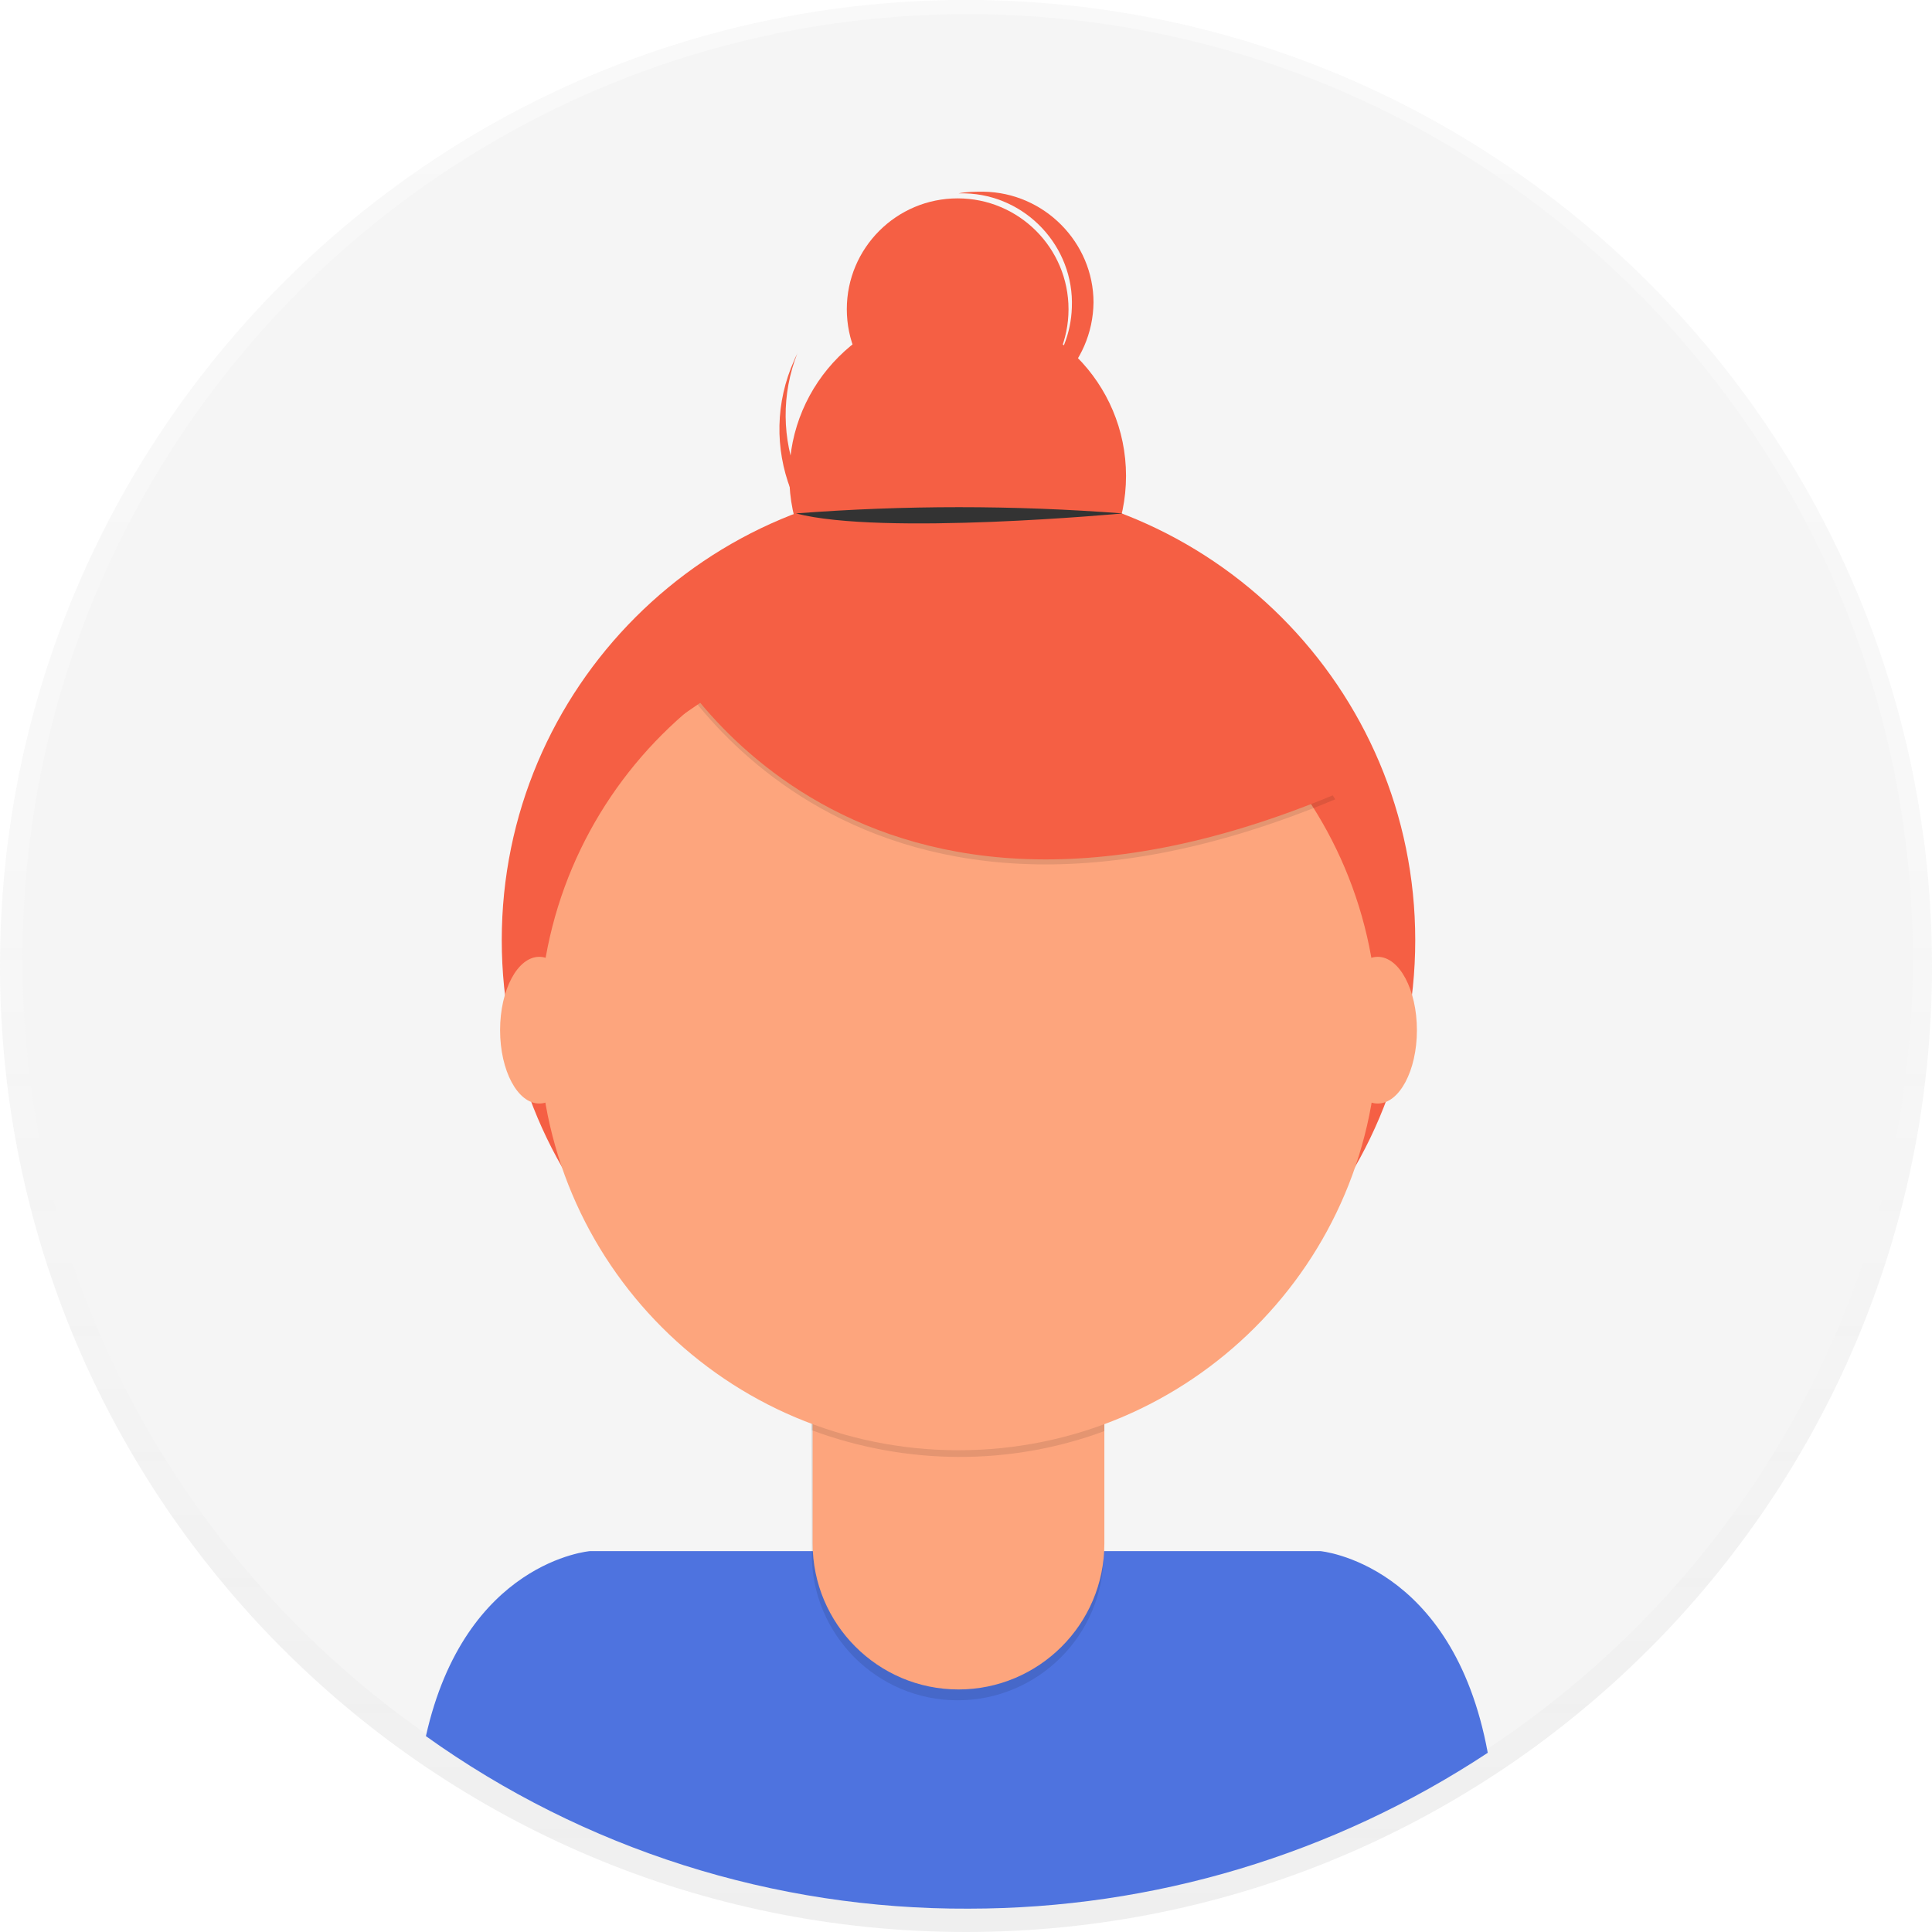
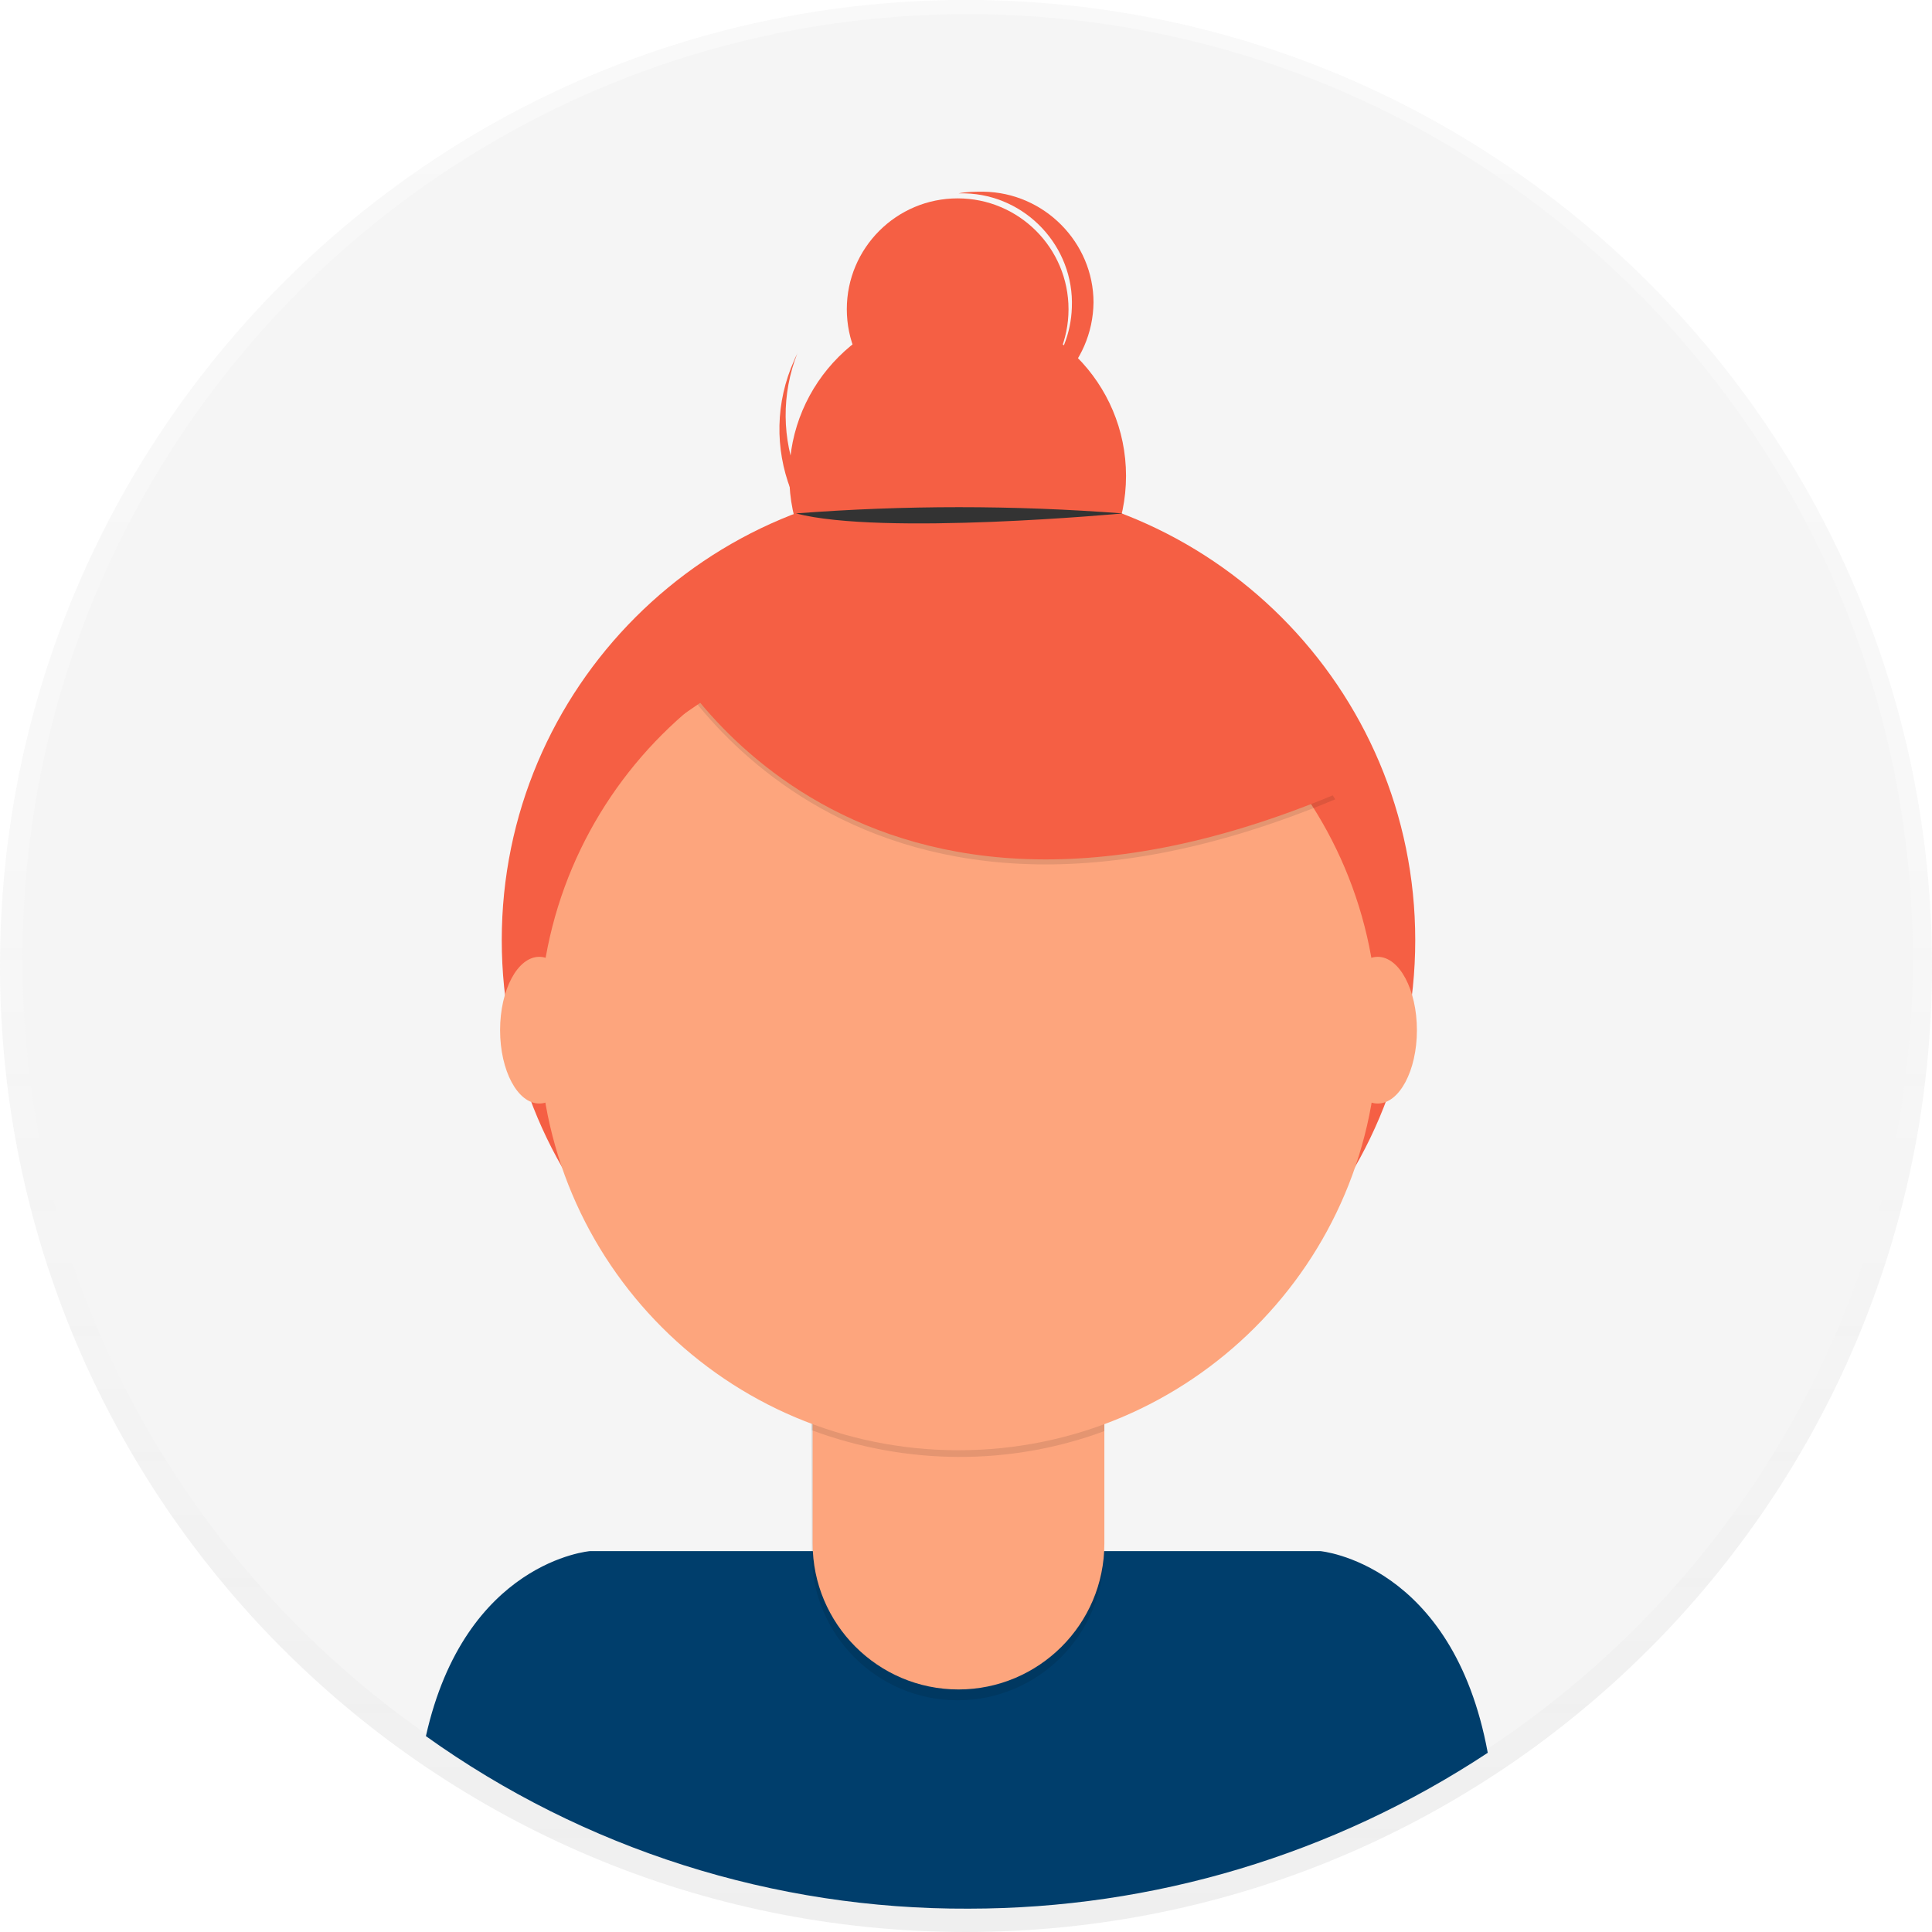
<svg xmlns="http://www.w3.org/2000/svg" version="1.1" id="_x38_8ce59e9-c4b8-4d1d-9d7a-ce0190159aa8" x="0px" y="0px" viewBox="0 0 231.8 231.8" style="enable-background:new 0 0 231.8 231.8;" xml:space="preserve">
  <style type="text/css">
	.st0{opacity:0.5;}
	.st1{fill:url(#SVGID_1_);}
	.st2{fill:#F5F5F5;}
- 	.st3{fill:#4E73DF;}
+ 	.st3{fill:#003e6c;}
	.st4{fill:#F55F44;}
	.st5{opacity:0.1;enable-background:new    ;}
	.st6{fill:#FDA57D;}
	.st7{fill:#333333;}
</style>
  <g class="st0">
    <linearGradient id="SVGID_1_" gradientUnits="userSpaceOnUse" x1="115.89" y1="9.36" x2="115.89" y2="241.14" gradientTransform="matrix(1 0 0 -1 0 241.14)">
      <stop offset="0" style="stop-color:#808080;stop-opacity:0.25" />
      <stop offset="0.54" style="stop-color:#808080;stop-opacity:0.12" />
      <stop offset="1" style="stop-color:#808080;stop-opacity:0.1" />
    </linearGradient>
    <circle class="st1" cx="115.9" cy="115.9" r="115.9" />
  </g>
  <circle class="st2" cx="116.1" cy="115.1" r="113.4" />
  <path class="st3" d="M116.2,229c22.2,0,43.8-6.5,62.3-18.7c-4.2-22.8-20.1-24.2-20.1-24.2H70.8c0,0-15,1.2-19.7,22.2  C70.1,221.9,92.9,229.1,116.2,229z" />
  <circle class="st4" cx="115" cy="112.8" r="54.8" />
  <path class="st5" d="M97.3,158.4h35.1l0,0v28.1c0,9.7-7.9,17.5-17.5,17.5l0,0l0,0c-9.7,0-17.5-7.9-17.5-17.5l0,0L97.3,158.4  L97.3,158.4z" />
  <path class="st6" d="M100.7,157.1h28.4c1.9,0,3.4,1.5,3.4,3.4l0,0v24.7c0,9.7-7.9,17.5-17.5,17.5l0,0l0,0c-9.7,0-17.5-7.9-17.5-17.5  l0,0v-24.7C97.4,158.6,98.8,157.1,100.7,157.1L100.7,157.1L100.7,157.1z" />
  <path class="st5" d="M97.4,171.6c11.3,4.2,23.8,4.3,35.1,0.1v-4.3H97.4V171.6z" />
  <circle class="st6" cx="115" cy="123.7" r="50.3" />
  <circle class="st4" cx="114.9" cy="57.1" r="20.2" />
  <circle class="st4" cx="114.9" cy="37.1" r="13.3" />
  <path class="st4" d="M106.2,68.2c-9.9-4.4-14.5-15.8-10.5-25.9c-0.1,0.3-0.3,0.6-0.4,0.9c-4.6,10.2,0,22.2,10.2,26.8  s22.2,0,26.8-10.2c0.1-0.3,0.2-0.6,0.4-0.9C127.6,68.5,116,72.6,106.2,68.2z" />
  <path class="st5" d="M79.2,77.9c0,0,21.2,43,81,18l-13.9-21.8l-24.7-8.9L79.2,77.9z" />
  <path class="st4" d="M79.2,77.3c0,0,21.2,43,81,18l-13.9-21.8l-24.7-8.9L79.2,77.3z" />
  <path class="st7" d="M95.5,61.6c13-1,26.1-1,39.2,0C134.7,61.6,105.8,64.3,95.5,61.6z" />
  <path class="st4" d="M118,23c-1,0-2,0-3,0.2h0.8c7.3,0.2,13.1,6.4,12.8,13.7c-0.2,6.2-4.7,11.5-10.8,12.6  c7.3,0.1,13.3-5.8,13.4-13.2C131.2,29.1,125.3,23.1,118,23L118,23z" />
  <ellipse class="st6" cx="64.7" cy="123.6" rx="4.7" ry="8.8" />
  <ellipse class="st6" cx="165.3" cy="123.6" rx="4.7" ry="8.8" />
  <polygon class="st4" points="76,78.6 85.8,73.5 88,81.6 82,85.7 " />
</svg>
